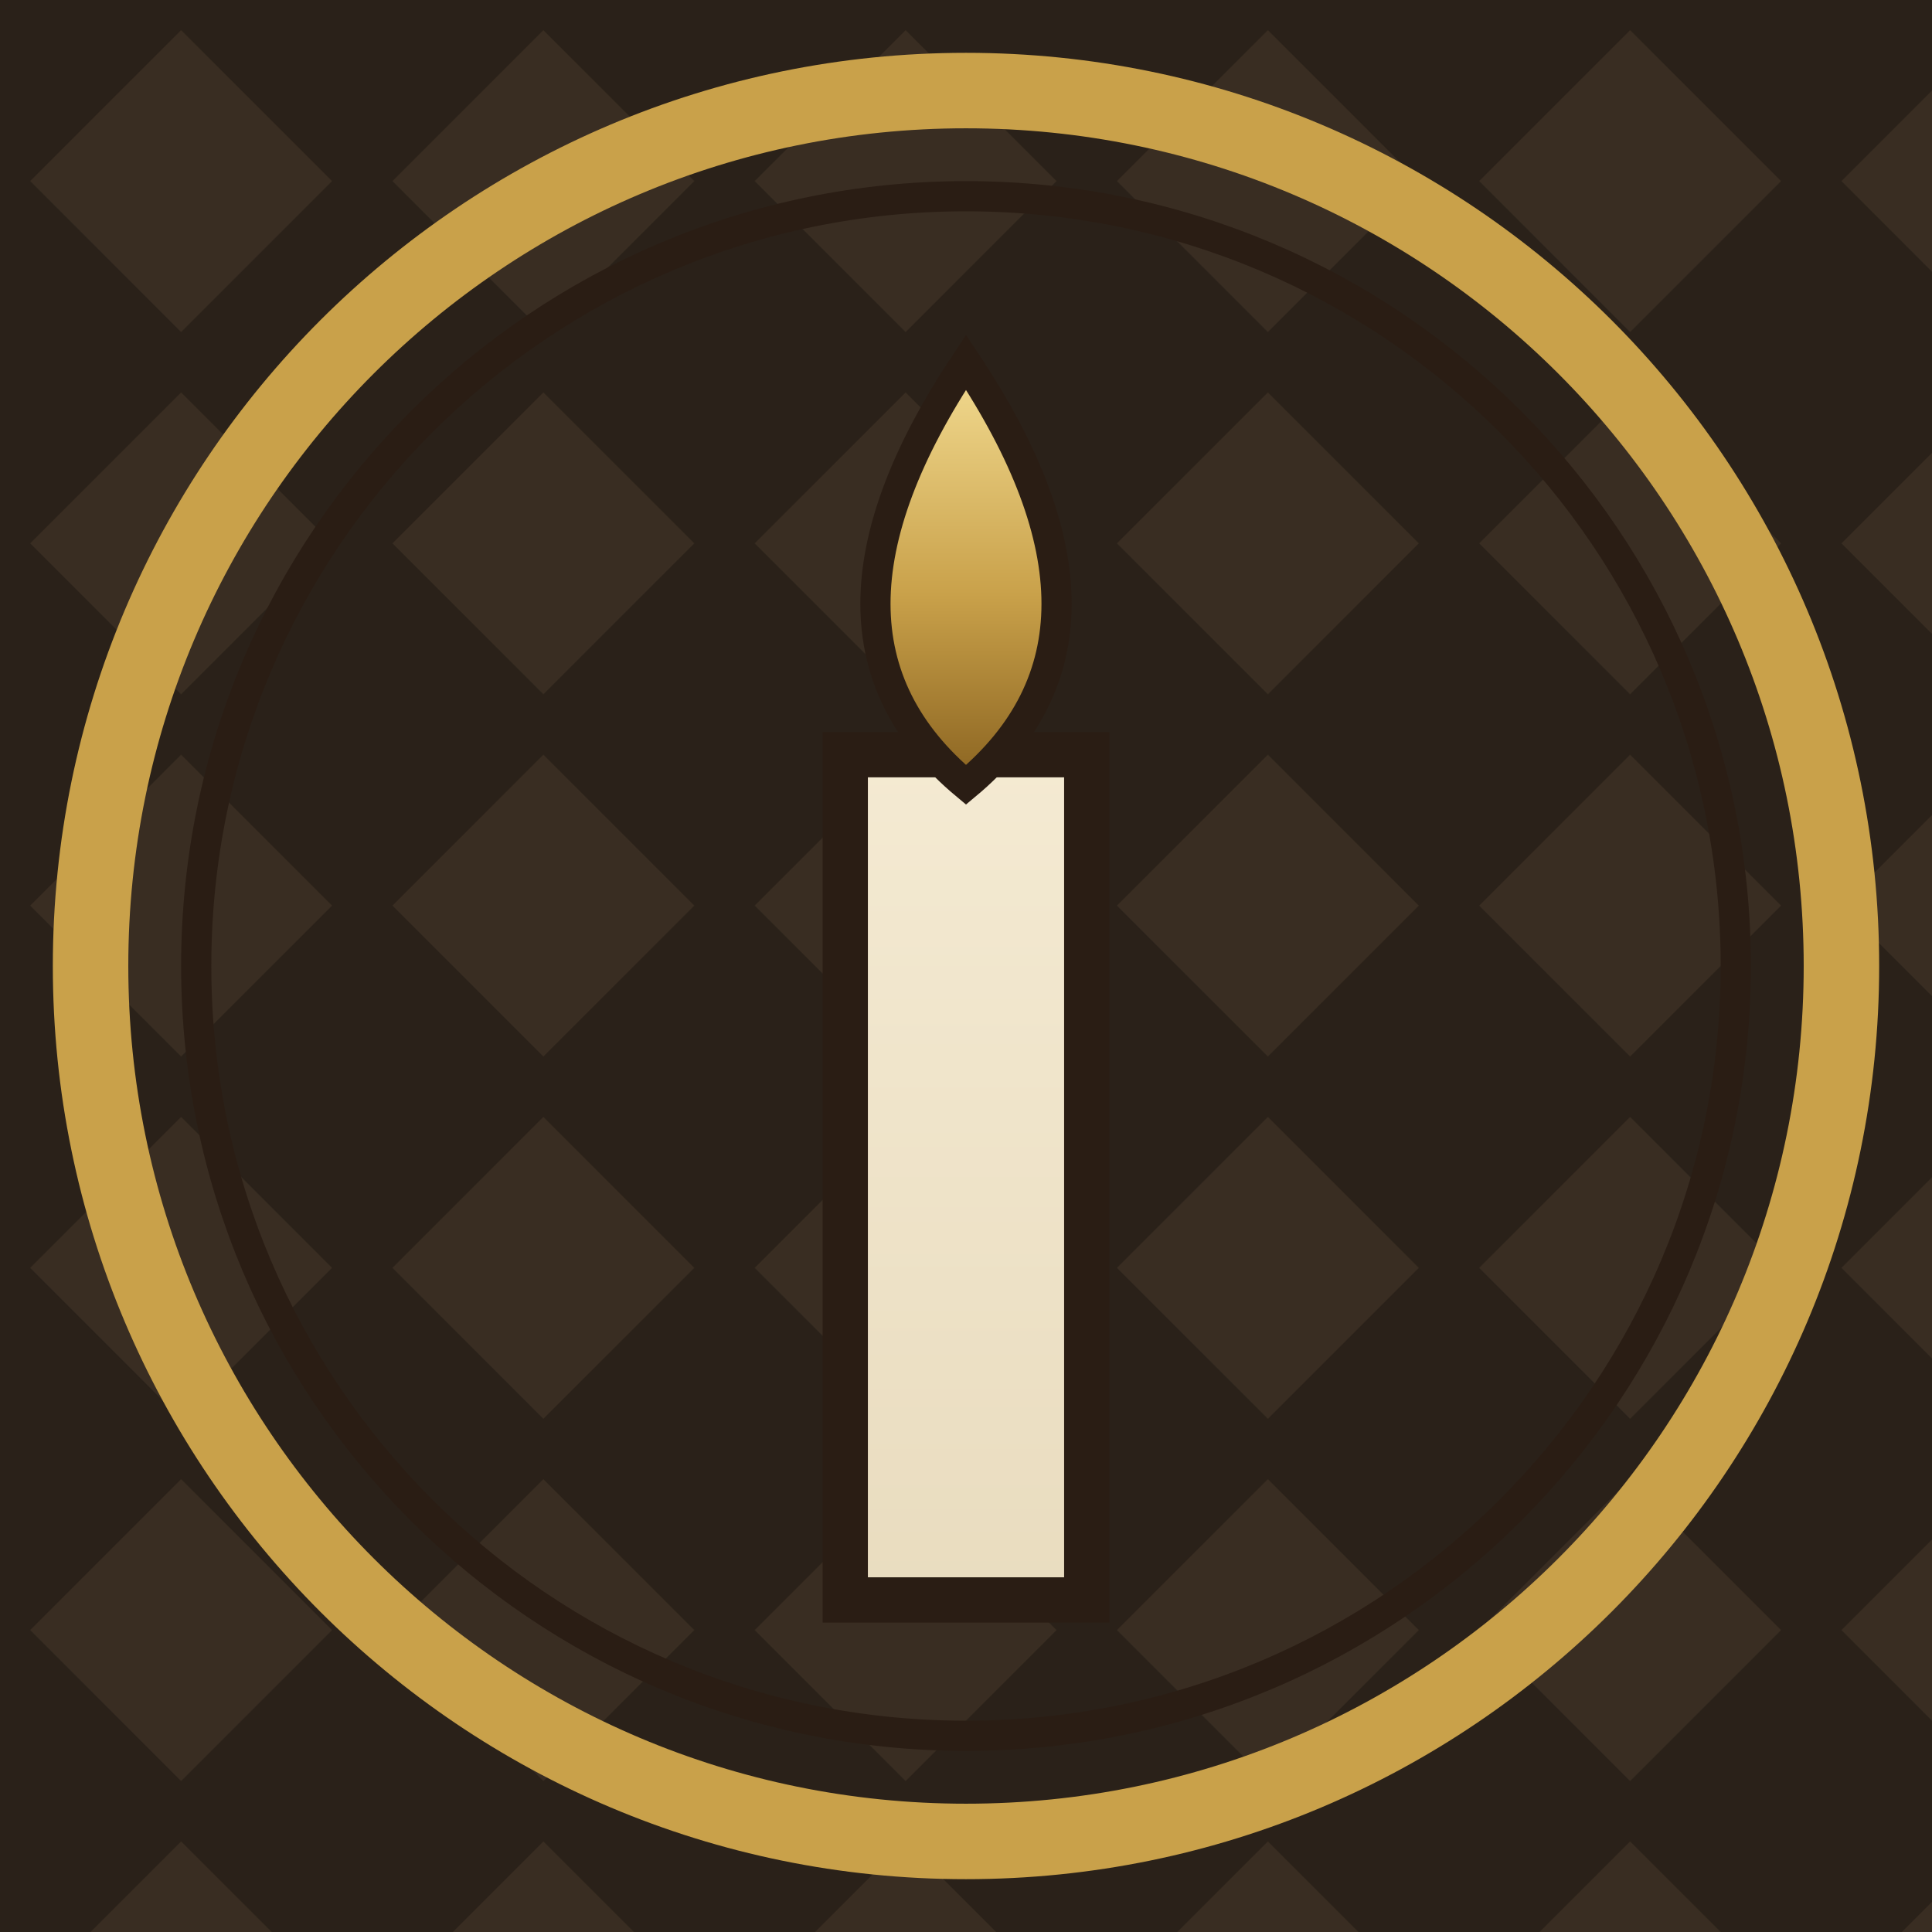
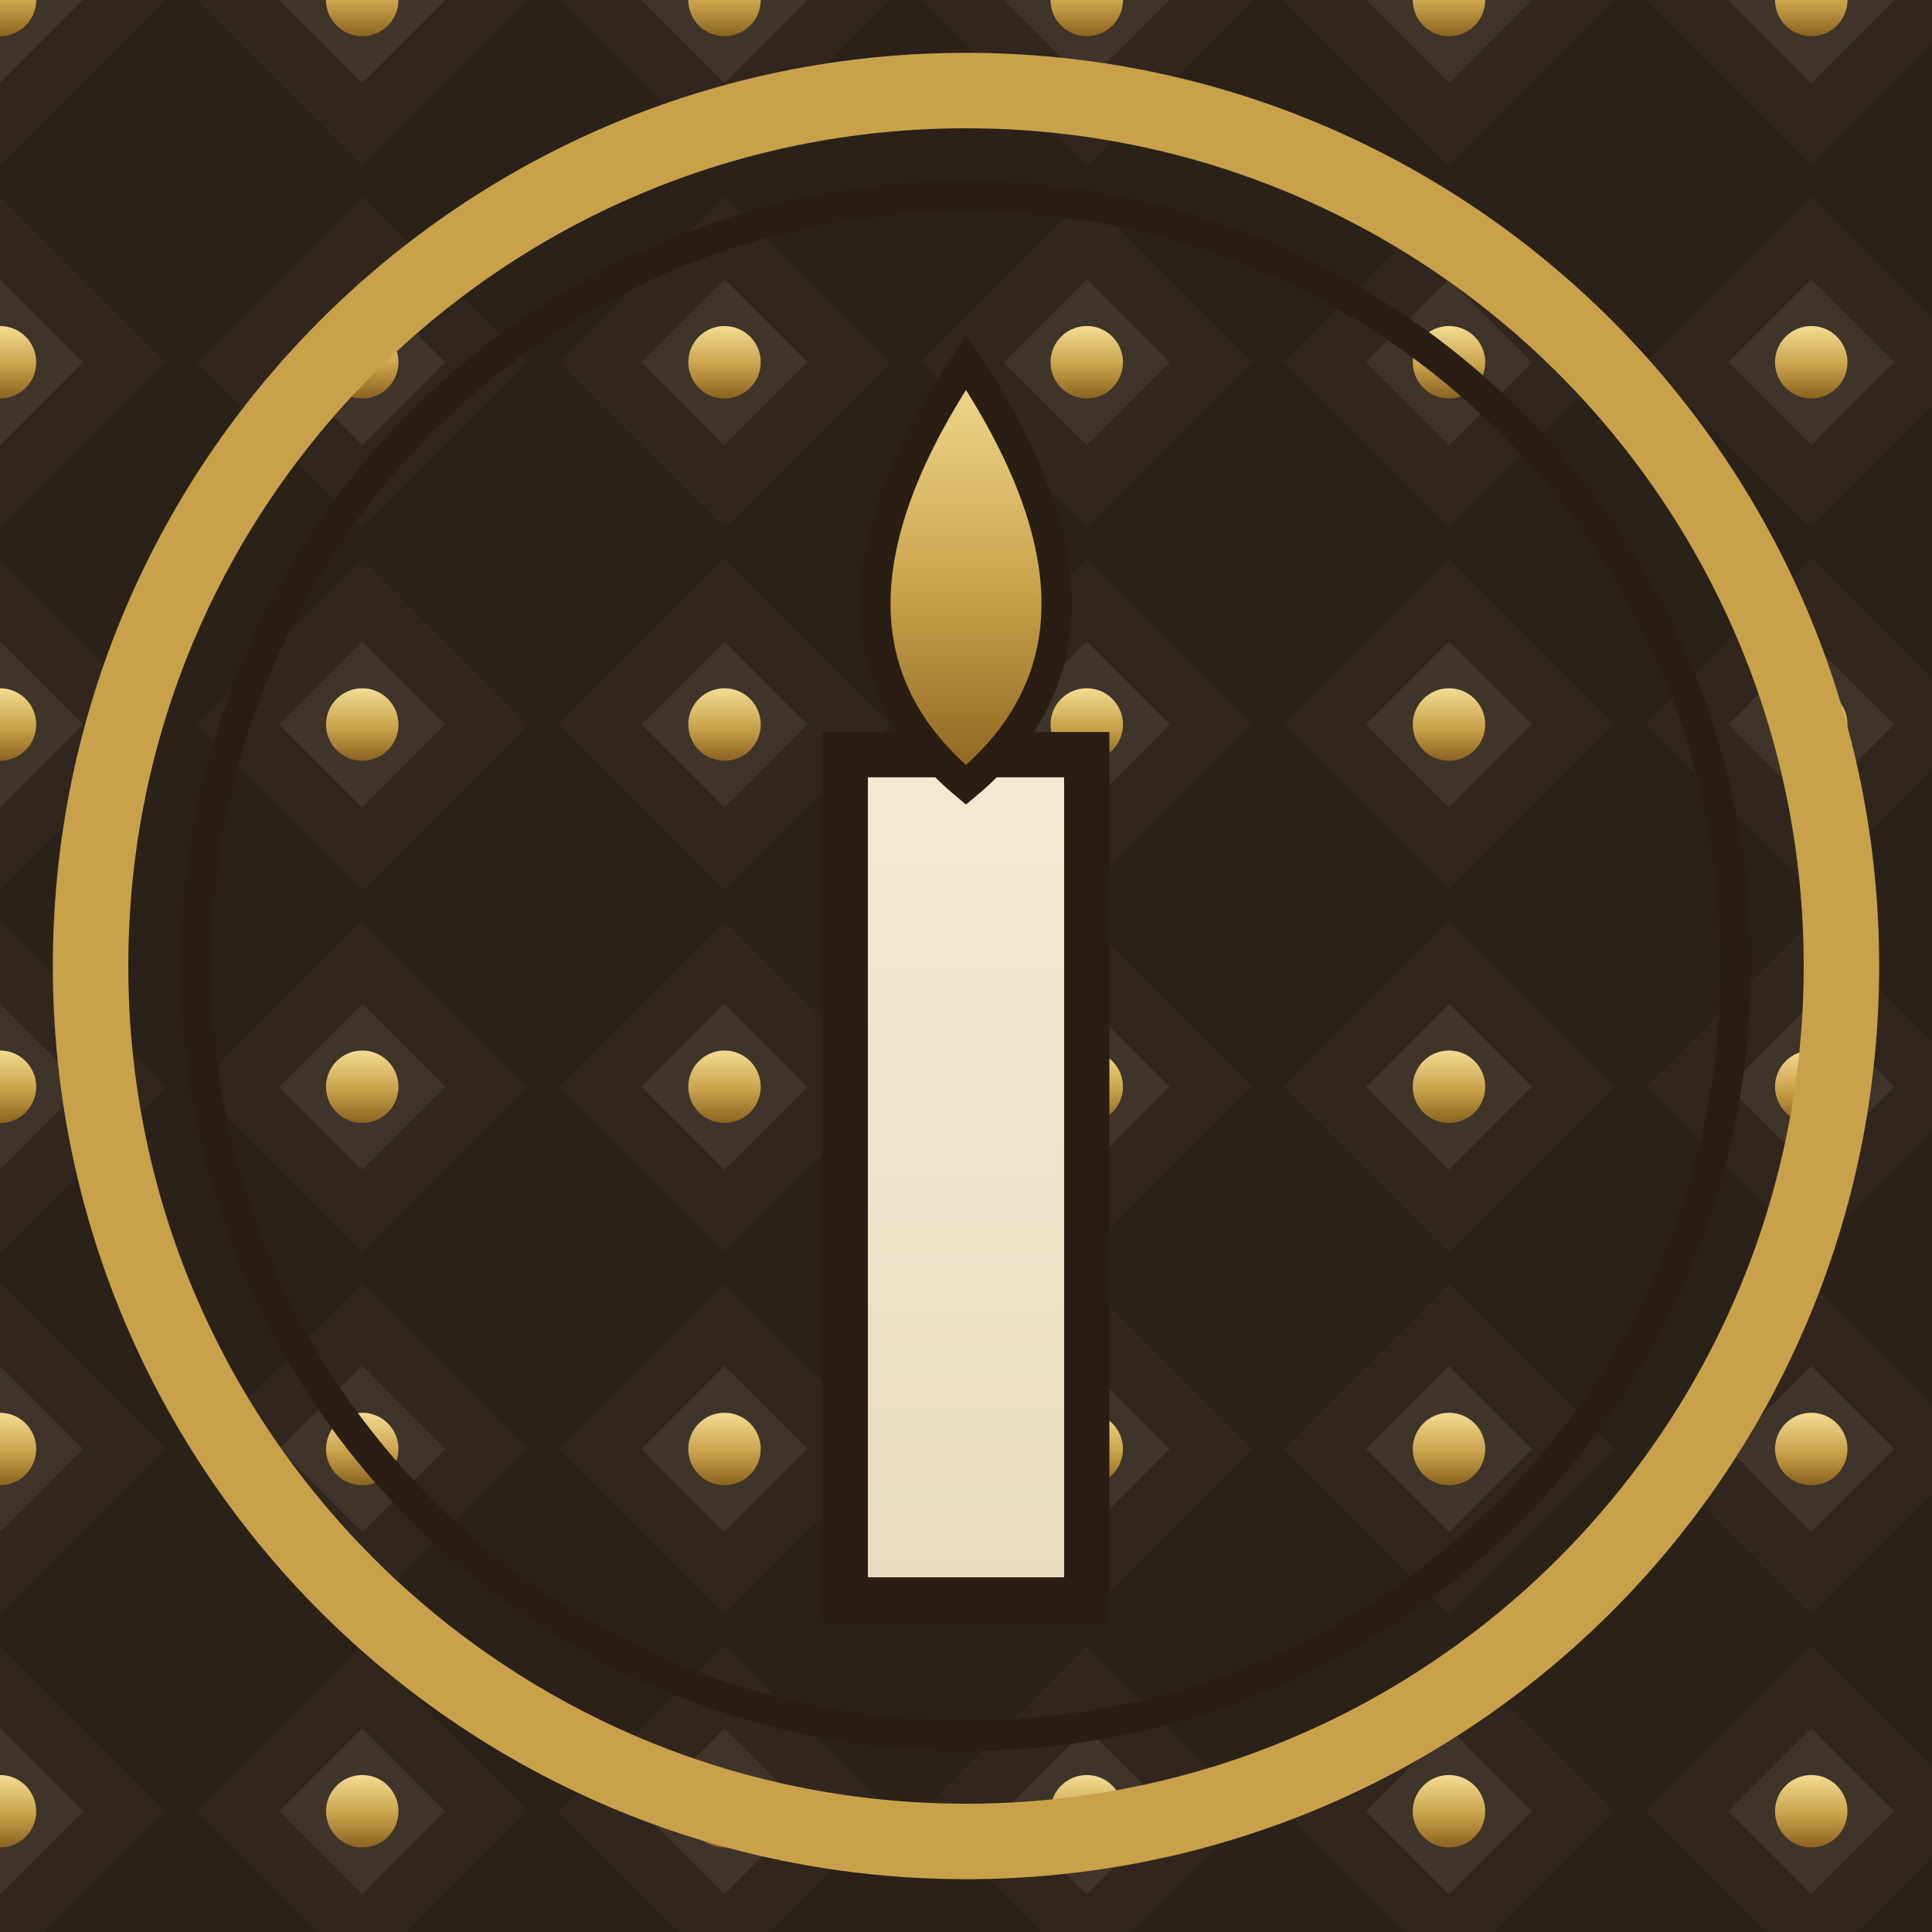
<svg xmlns="http://www.w3.org/2000/svg" viewBox="0 0 128 128" width="128" height="128">
  <defs>
    <linearGradient id="gold" x1="0" y1="0" x2="0" y2="1">
      <stop offset="0" stop-color="#f3dc92" />
      <stop offset="0.55" stop-color="#c9a14a" />
      <stop offset="1" stop-color="#8a6320" />
    </linearGradient>
    <linearGradient id="steel" x1="0" y1="0" x2="1" y2="1">
      <stop offset="0" stop-color="#eef1f4" />
      <stop offset="0.5" stop-color="#8a8f96" />
      <stop offset="1" stop-color="#4b5058" />
    </linearGradient>
    <linearGradient id="skin" x1="0" y1="0" x2="0" y2="1">
      <stop offset="0" stop-color="#f4d8b6" />
      <stop offset="1" stop-color="#e6bd93" />
    </linearGradient>
    <linearGradient id="parch" x1="0" y1="0" x2="0" y2="1">
      <stop offset="0" stop-color="#f4ead2" />
      <stop offset="1" stop-color="#e9dcbf" />
    </linearGradient>
  </defs>
-   <defs>
-     <pattern id="f" width="24" height="24" patternUnits="userSpaceOnUse">
-       <rect width="24" height="24" fill="#2a2119" />
-       <path d="M12 2 L22 12 L12 22 L2 12 Z" fill="#3d3024" opacity="0.8" />
-     </pattern>
-   </defs>
-   <rect width="128" height="128" fill="url(#f)" />
+   <rect width="128" height="128" fill="#2a2119" />
+   <path d="M0 -11.0 L11.0 0 L0 11.0 L-11.0 0 Z" fill="#34291f" opacity="0.6" />
+   <path d="M0 -5.5 L5.5 0 L0 5.5 L-5.5 0 Z" fill="#54493e" opacity="0.4" />
+   <circle cx="0" cy="0" r="2.4" fill="url(#gold)" />
+   <path d="M24 -11.0 L35.0 0 L24 11.0 L13.0 0 Z" fill="#34291f" opacity="0.6" />
+   <path d="M24 -5.5 L29.5 0 L24 5.5 L18.5 0 Z" fill="#54493e" opacity="0.4" />
+   <circle cx="24" cy="0" r="2.4" fill="url(#gold)" />
+   <path d="M48 -11.0 L59.0 0 L48 11.0 L37.0 0 Z" fill="#34291f" opacity="0.6" />
+   <path d="M48 -5.5 L53.5 0 L48 5.5 L42.5 0 Z" fill="#54493e" opacity="0.4" />
+   <circle cx="48" cy="0" r="2.4" fill="url(#gold)" />
+   <path d="M72 -11.0 L83.0 0 L72 11.0 L61.0 0 Z" fill="#34291f" opacity="0.6" />
+   <path d="M72 -5.5 L77.5 0 L72 5.5 L66.5 0 Z" fill="#54493e" opacity="0.4" />
+   <circle cx="72" cy="0" r="2.4" fill="url(#gold)" />
+   <path d="M96 -11.0 L107.0 0 L96 11.0 L85.0 0 Z" fill="#34291f" opacity="0.6" />
+   <path d="M96 -5.5 L101.5 0 L96 5.5 L90.5 0 Z" fill="#54493e" opacity="0.4" />
+   <circle cx="96" cy="0" r="2.4" fill="url(#gold)" />
+   <path d="M120 -11.0 L131.0 0 L120 11.0 L109.0 0 Z" fill="#34291f" opacity="0.6" />
+   <path d="M120 -5.5 L125.5 0 L120 5.5 L114.5 0 Z" fill="#54493e" opacity="0.4" />
+   <circle cx="120" cy="0" r="2.4" fill="url(#gold)" />
+   <path d="M144 -11.0 L155.0 0 L144 11.0 L133.0 0 Z" fill="#34291f" opacity="0.6" />
+   <path d="M144 -5.5 L149.5 0 L144 5.5 L138.5 0 Z" fill="#54493e" opacity="0.4" />
+   <circle cx="144" cy="0" r="2.4" fill="url(#gold)" />
+   <path d="M0 13.0 L11.0 24 L0 35.0 L-11.0 24 Z" fill="#34291f" opacity="0.6" />
+   <path d="M0 18.5 L5.5 24 L0 29.5 L-5.5 24 Z" fill="#54493e" opacity="0.4" />
+   <circle cx="0" cy="24" r="2.4" fill="url(#gold)" />
+   <path d="M24 13.0 L35.0 24 L24 35.0 L13.0 24 Z" fill="#34291f" opacity="0.6" />
+   <path d="M24 18.5 L29.5 24 L24 29.5 L18.5 24 Z" fill="#54493e" opacity="0.4" />
+   <circle cx="24" cy="24" r="2.4" fill="url(#gold)" />
+   <path d="M48 13.0 L59.0 24 L48 35.0 L37.0 24 Z" fill="#34291f" opacity="0.6" />
+   <path d="M48 18.5 L53.5 24 L48 29.5 L42.5 24 Z" fill="#54493e" opacity="0.4" />
+   <circle cx="48" cy="24" r="2.4" fill="url(#gold)" />
+   <path d="M72 13.0 L83.0 24 L72 35.0 L61.0 24 Z" fill="#34291f" opacity="0.6" />
+   <path d="M72 18.5 L77.5 24 L72 29.5 L66.5 24 Z" fill="#54493e" opacity="0.4" />
+   <circle cx="72" cy="24" r="2.4" fill="url(#gold)" />
+   <path d="M96 13.0 L107.0 24 L96 35.0 L85.0 24 Z" fill="#34291f" opacity="0.6" />
+   <path d="M96 18.5 L101.5 24 L96 29.5 L90.5 24 Z" fill="#54493e" opacity="0.4" />
+   <circle cx="96" cy="24" r="2.4" fill="url(#gold)" />
+   <path d="M120 13.0 L131.0 24 L120 35.0 L109.0 24 Z" fill="#34291f" opacity="0.6" />
+   <path d="M120 18.5 L125.5 24 L120 29.5 L114.5 24 Z" fill="#54493e" opacity="0.4" />
+   <circle cx="120" cy="24" r="2.4" fill="url(#gold)" />
+   <path d="M144 13.0 L155.0 24 L144 35.0 L133.0 24 Z" fill="#34291f" opacity="0.6" />
+   <path d="M144 18.5 L149.5 24 L144 29.5 L138.5 24 Z" fill="#54493e" opacity="0.4" />
+   <circle cx="144" cy="24" r="2.4" fill="url(#gold)" />
+   <path d="M0 37.0 L11.0 48 L0 59.0 L-11.0 48 Z" fill="#34291f" opacity="0.6" />
+   <path d="M0 42.5 L5.5 48 L0 53.5 L-5.5 48 Z" fill="#54493e" opacity="0.4" />
+   <circle cx="0" cy="48" r="2.4" fill="url(#gold)" />
+   <path d="M24 37.0 L35.0 48 L24 59.0 L13.0 48 Z" fill="#34291f" opacity="0.6" />
+   <path d="M24 42.5 L29.5 48 L24 53.5 L18.5 48 Z" fill="#54493e" opacity="0.4" />
+   <circle cx="24" cy="48" r="2.4" fill="url(#gold)" />
+   <path d="M48 37.0 L59.0 48 L48 59.0 L37.0 48 Z" fill="#34291f" opacity="0.6" />
+   <path d="M48 42.5 L53.5 48 L48 53.5 L42.5 48 Z" fill="#54493e" opacity="0.4" />
+   <circle cx="48" cy="48" r="2.4" fill="url(#gold)" />
+   <path d="M72 37.0 L83.0 48 L72 59.0 L61.0 48 Z" fill="#34291f" opacity="0.6" />
+   <path d="M72 42.5 L77.5 48 L72 53.5 L66.5 48 Z" fill="#54493e" opacity="0.4" />
+   <circle cx="72" cy="48" r="2.4" fill="url(#gold)" />
+   <path d="M96 37.0 L107.0 48 L96 59.0 L85.0 48 Z" fill="#34291f" opacity="0.6" />
+   <path d="M96 42.5 L101.5 48 L96 53.5 L90.5 48 Z" fill="#54493e" opacity="0.4" />
+   <circle cx="96" cy="48" r="2.4" fill="url(#gold)" />
+   <path d="M120 37.0 L131.0 48 L120 59.0 L109.0 48 Z" fill="#34291f" opacity="0.6" />
+   <path d="M120 42.5 L125.5 48 L120 53.5 L114.5 48 Z" fill="#54493e" opacity="0.4" />
+   <circle cx="120" cy="48" r="2.4" fill="url(#gold)" />
+   <path d="M144 37.0 L155.0 48 L144 59.0 L133.0 48 Z" fill="#34291f" opacity="0.6" />
+   <path d="M144 42.5 L149.5 48 L144 53.5 L138.5 48 Z" fill="#54493e" opacity="0.4" />
+   <circle cx="144" cy="48" r="2.4" fill="url(#gold)" />
+   <path d="M0 61.0 L11.0 72 L0 83.0 L-11.0 72 Z" fill="#34291f" opacity="0.6" />
+   <path d="M0 66.5 L5.5 72 L0 77.5 L-5.5 72 Z" fill="#54493e" opacity="0.4" />
+   <circle cx="0" cy="72" r="2.4" fill="url(#gold)" />
+   <path d="M24 61.0 L35.0 72 L24 83.0 L13.0 72 Z" fill="#34291f" opacity="0.6" />
+   <path d="M24 66.5 L29.5 72 L24 77.5 L18.5 72 Z" fill="#54493e" opacity="0.4" />
+   <circle cx="24" cy="72" r="2.4" fill="url(#gold)" />
+   <path d="M48 61.0 L59.0 72 L48 83.0 L37.0 72 Z" fill="#34291f" opacity="0.6" />
+   <path d="M48 66.5 L53.5 72 L48 77.5 L42.5 72 Z" fill="#54493e" opacity="0.4" />
+   <circle cx="48" cy="72" r="2.4" fill="url(#gold)" />
+   <path d="M72 61.0 L83.0 72 L72 83.0 L61.0 72 Z" fill="#34291f" opacity="0.6" />
+   <path d="M72 66.5 L77.5 72 L72 77.5 L66.5 72 Z" fill="#54493e" opacity="0.4" />
+   <circle cx="72" cy="72" r="2.4" fill="url(#gold)" />
+   <path d="M96 61.0 L107.0 72 L96 83.0 L85.0 72 Z" fill="#34291f" opacity="0.6" />
+   <path d="M96 66.5 L101.5 72 L96 77.5 L90.5 72 Z" fill="#54493e" opacity="0.4" />
+   <circle cx="96" cy="72" r="2.4" fill="url(#gold)" />
+   <path d="M120 61.0 L131.0 72 L120 83.0 L109.0 72 Z" fill="#34291f" opacity="0.6" />
+   <path d="M120 66.5 L125.5 72 L120 77.5 L114.5 72 Z" fill="#54493e" opacity="0.4" />
+   <circle cx="120" cy="72" r="2.4" fill="url(#gold)" />
+   <path d="M144 61.0 L155.0 72 L144 83.0 L133.0 72 Z" fill="#34291f" opacity="0.6" />
+   <path d="M144 66.5 L149.5 72 L144 77.5 L138.5 72 Z" fill="#54493e" opacity="0.4" />
+   <circle cx="144" cy="72" r="2.4" fill="url(#gold)" />
+   <path d="M0 85.0 L11.0 96 L0 107.0 L-11.0 96 Z" fill="#34291f" opacity="0.6" />
+   <path d="M0 90.5 L5.5 96 L0 101.5 L-5.5 96 Z" fill="#54493e" opacity="0.4" />
+   <circle cx="0" cy="96" r="2.4" fill="url(#gold)" />
+   <path d="M24 85.0 L35.0 96 L24 107.0 L13.0 96 Z" fill="#34291f" opacity="0.6" />
+   <path d="M24 90.5 L29.5 96 L24 101.5 L18.5 96 Z" fill="#54493e" opacity="0.4" />
+   <circle cx="24" cy="96" r="2.4" fill="url(#gold)" />
+   <path d="M48 85.0 L59.0 96 L48 107.0 L37.0 96 Z" fill="#34291f" opacity="0.6" />
+   <path d="M48 90.5 L53.5 96 L48 101.5 L42.5 96 Z" fill="#54493e" opacity="0.4" />
+   <circle cx="48" cy="96" r="2.4" fill="url(#gold)" />
+   <path d="M72 85.0 L83.0 96 L72 107.0 L61.0 96 Z" fill="#34291f" opacity="0.6" />
+   <path d="M72 90.5 L77.5 96 L72 101.5 L66.5 96 Z" fill="#54493e" opacity="0.4" />
+   <circle cx="72" cy="96" r="2.4" fill="url(#gold)" />
+   <path d="M96 85.0 L107.0 96 L96 107.0 L85.0 96 Z" fill="#34291f" opacity="0.6" />
+   <path d="M96 90.5 L101.5 96 L96 101.5 L90.5 96 Z" fill="#54493e" opacity="0.4" />
+   <circle cx="96" cy="96" r="2.4" fill="url(#gold)" />
+   <path d="M120 85.0 L131.0 96 L120 107.0 L109.0 96 Z" fill="#34291f" opacity="0.6" />
+   <path d="M120 90.5 L125.5 96 L120 101.5 L114.5 96 Z" fill="#54493e" opacity="0.4" />
+   <circle cx="120" cy="96" r="2.4" fill="url(#gold)" />
+   <path d="M144 85.0 L155.0 96 L144 107.0 L133.0 96 Z" fill="#34291f" opacity="0.6" />
+   <path d="M144 90.5 L149.5 96 L144 101.5 L138.5 96 Z" fill="#54493e" opacity="0.4" />
+   <circle cx="144" cy="96" r="2.4" fill="url(#gold)" />
+   <path d="M0 109.0 L11.0 120 L0 131.0 L-11.0 120 Z" fill="#34291f" opacity="0.6" />
+   <path d="M0 114.5 L5.5 120 L0 125.5 L-5.5 120 Z" fill="#54493e" opacity="0.4" />
+   <circle cx="0" cy="120" r="2.4" fill="url(#gold)" />
+   <path d="M24 109.0 L35.0 120 L24 131.0 L13.0 120 Z" fill="#34291f" opacity="0.6" />
+   <path d="M24 114.5 L29.5 120 L24 125.5 L18.5 120 Z" fill="#54493e" opacity="0.4" />
+   <circle cx="24" cy="120" r="2.4" fill="url(#gold)" />
+   <path d="M48 109.0 L59.0 120 L48 131.0 L37.0 120 Z" fill="#34291f" opacity="0.6" />
+   <path d="M48 114.5 L53.5 120 L48 125.5 L42.5 120 Z" fill="#54493e" opacity="0.4" />
+   <circle cx="48" cy="120" r="2.4" fill="url(#gold)" />
+   <path d="M72 109.0 L83.0 120 L72 131.0 L61.0 120 Z" fill="#34291f" opacity="0.6" />
+   <path d="M72 114.5 L77.5 120 L72 125.5 L66.5 120 Z" fill="#54493e" opacity="0.4" />
+   <circle cx="72" cy="120" r="2.4" fill="url(#gold)" />
+   <path d="M96 109.0 L107.0 120 L96 131.0 L85.0 120 Z" fill="#34291f" opacity="0.6" />
+   <path d="M96 114.5 L101.5 120 L96 125.5 L90.5 120 Z" fill="#54493e" opacity="0.4" />
+   <circle cx="96" cy="120" r="2.4" fill="url(#gold)" />
+   <path d="M120 109.0 L131.0 120 L120 131.0 L109.0 120 Z" fill="#34291f" opacity="0.6" />
+   <path d="M120 114.5 L125.5 120 L120 125.5 L114.5 120 Z" fill="#54493e" opacity="0.4" />
+   <circle cx="120" cy="120" r="2.4" fill="url(#gold)" />
+   <path d="M144 109.0 L155.0 120 L144 131.0 L133.0 120 Z" fill="#34291f" opacity="0.6" />
+   <path d="M144 114.5 L149.5 120 L144 125.5 L138.5 120 Z" fill="#54493e" opacity="0.4" />
+   <circle cx="144" cy="120" r="2.4" fill="url(#gold)" />
+   <path d="M0 133.0 L11.0 144 L0 155.0 L-11.0 144 Z" fill="#34291f" opacity="0.6" />
+   <path d="M0 138.5 L5.5 144 L0 149.5 L-5.5 144 Z" fill="#54493e" opacity="0.4" />
+   <circle cx="0" cy="144" r="2.4" fill="url(#gold)" />
+   <path d="M24 133.0 L35.0 144 L24 155.0 L13.0 144 Z" fill="#34291f" opacity="0.6" />
+   <path d="M24 138.5 L29.5 144 L24 149.5 L18.5 144 Z" fill="#54493e" opacity="0.4" />
+   <circle cx="24" cy="144" r="2.4" fill="url(#gold)" />
+   <path d="M48 133.0 L59.0 144 L48 155.0 L37.0 144 Z" fill="#34291f" opacity="0.6" />
+   <path d="M48 138.5 L53.5 144 L48 149.5 L42.5 144 Z" fill="#54493e" opacity="0.4" />
+   <circle cx="48" cy="144" r="2.4" fill="url(#gold)" />
+   <path d="M72 133.0 L83.0 144 L72 155.0 L61.0 144 Z" fill="#34291f" opacity="0.6" />
+   <path d="M72 138.5 L77.5 144 L72 149.5 L66.5 144 Z" fill="#54493e" opacity="0.4" />
+   <circle cx="72" cy="144" r="2.4" fill="url(#gold)" />
+   <path d="M96 133.0 L107.0 144 L96 155.0 L85.0 144 Z" fill="#34291f" opacity="0.6" />
+   <path d="M96 138.5 L101.5 144 L96 149.5 L90.5 144 Z" fill="#54493e" opacity="0.4" />
+   <circle cx="96" cy="144" r="2.4" fill="url(#gold)" />
+   <path d="M120 133.0 L131.0 144 L120 155.0 L109.0 144 Z" fill="#34291f" opacity="0.6" />
+   <path d="M120 138.5 L125.5 144 L120 149.5 L114.5 144 Z" fill="#54493e" opacity="0.4" />
+   <circle cx="120" cy="144" r="2.4" fill="url(#gold)" />
+   <path d="M144 133.0 L155.0 144 L144 155.0 L133.0 144 Z" fill="#34291f" opacity="0.6" />
+   <path d="M144 138.5 L149.5 144 L144 149.5 L138.5 144 Z" fill="#54493e" opacity="0.4" />
+   <circle cx="144" cy="144" r="2.4" fill="url(#gold)" />
  <circle cx="64" cy="64" r="58" fill="none" stroke="#c9a14a" stroke-width="5" />
  <circle cx="64" cy="64" r="51" fill="none" stroke="#2a1d14" stroke-width="2" />
  <g transform="translate(0 0)">
    <rect x="56" y="50" width="16" height="56" fill="url(#parch)" stroke="#2a1d14" stroke-width="3" />
    <path d="M64 24 Q76 42 64 52 Q52 42 64 24 Z" fill="url(#gold)" stroke="#2a1d14" stroke-width="2" />
  </g>
</svg>
